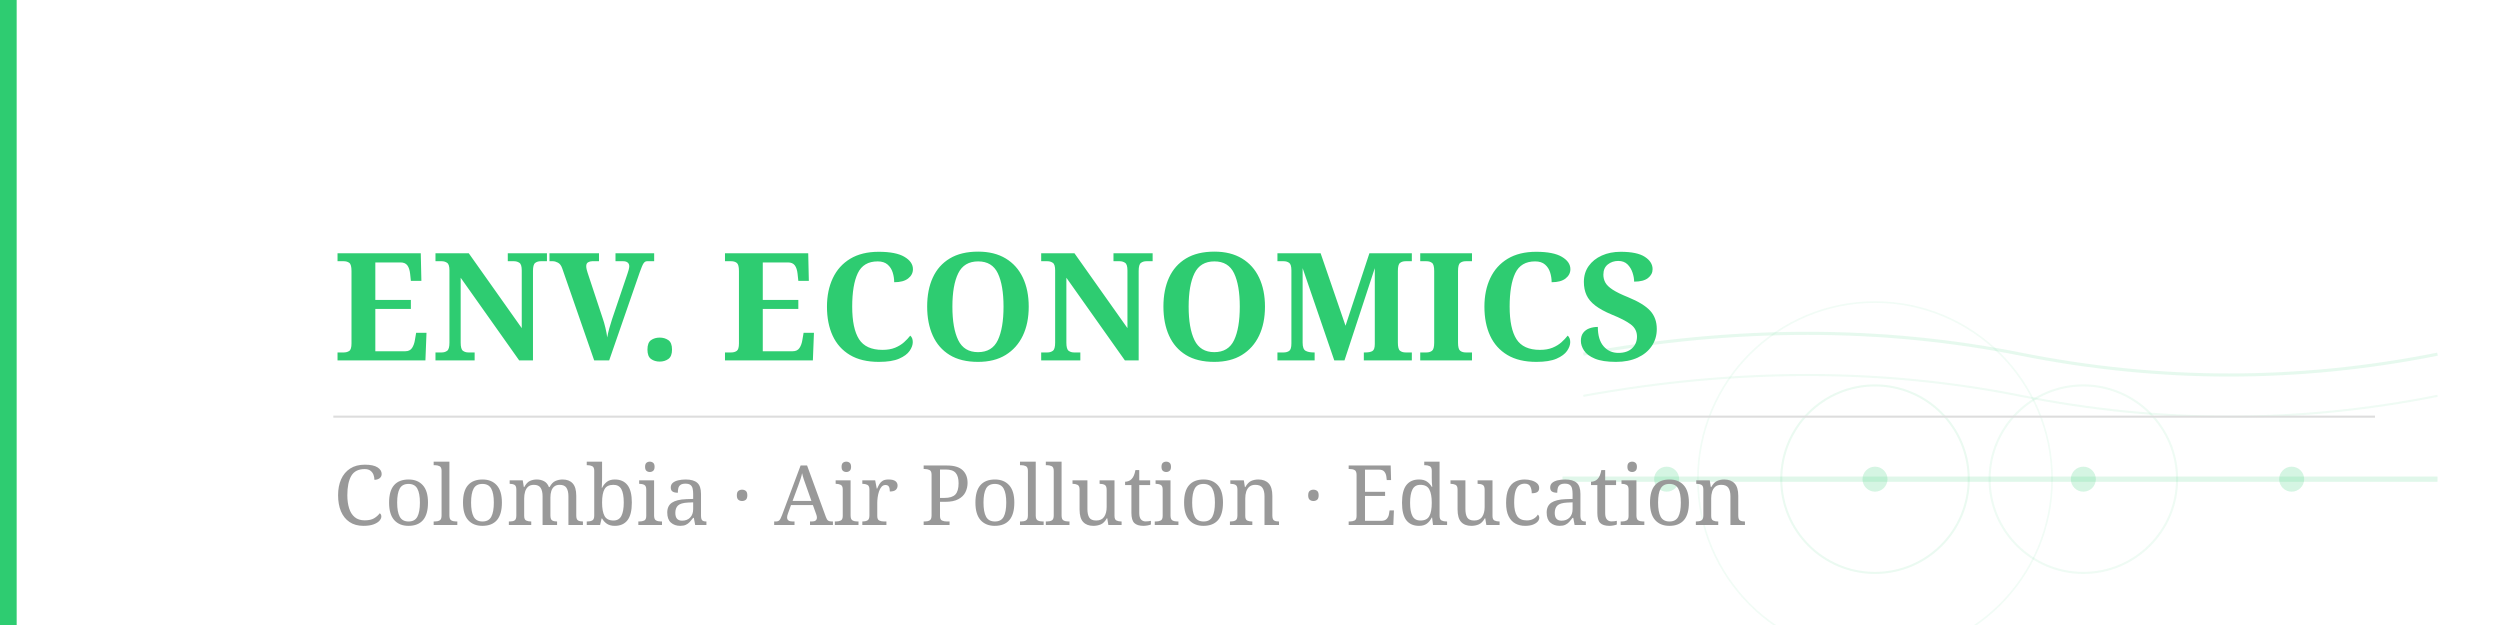
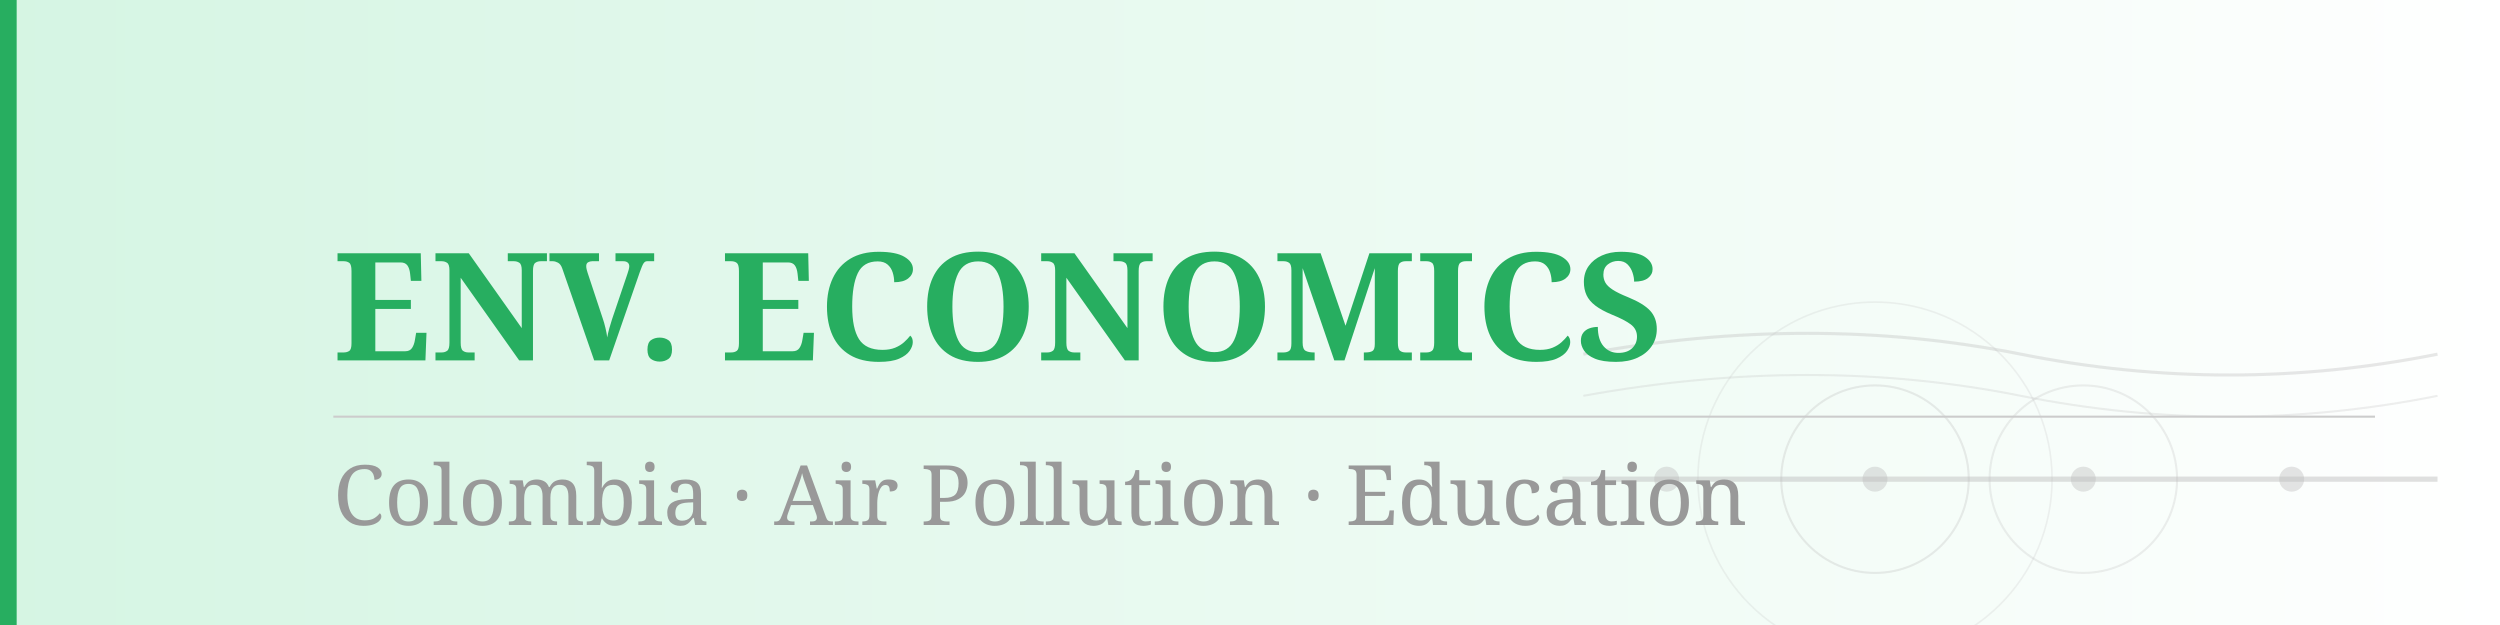
<svg xmlns="http://www.w3.org/2000/svg" viewBox="0 0 1200 300" preserveAspectRatio="xMidYMid meet">
-   <rect width="1200" height="300" fill="#ffffff" />
-   <rect x="0" y="0" width="8" height="300" fill="#2ecc71" />
-   <line x1="750" y1="230" x2="1170" y2="230" stroke="#2ecc71" stroke-width="2.5" opacity="0.15" />
-   <circle cx="800" cy="230" r="6" fill="#2ecc71" opacity="0.2" />
-   <circle cx="900" cy="230" r="6" fill="#2ecc71" opacity="0.2" />
-   <circle cx="1000" cy="230" r="6" fill="#2ecc71" opacity="0.2" />
-   <circle cx="1100" cy="230" r="6" fill="#2ecc71" opacity="0.2" />
-   <circle cx="900" cy="230" r="45" fill="none" stroke="#2ecc71" stroke-width="1" opacity="0.1" />
-   <circle cx="900" cy="230" r="85" fill="none" stroke="#2ecc71" stroke-width="0.8" opacity="0.07" />
-   <circle cx="1000" cy="230" r="45" fill="none" stroke="#2ecc71" stroke-width="1" opacity="0.08" />
-   <path d="M 760 170 Q 870 150 970 170 Q 1070 190 1170 170" fill="none" stroke="#2ecc71" stroke-width="1.5" opacity="0.12" />
-   <path d="M 760 190 Q 870 170 970 190 Q 1070 210 1170 190" fill="none" stroke="#2ecc71" stroke-width="1" opacity="0.08" />
-   <text x="160" y="148" font-family="Georgia, serif" font-size="72" font-weight="bold" fill="#2ecc71" dominant-baseline="middle" textLength="980" lengthAdjust="spacingAndGlyphs">ENV. ECONOMICS</text>
-   <line x1="160" y1="200" x2="1140" y2="200" stroke="#dddddd" stroke-width="1" />
+   <defs>
+     <linearGradient id="g" x1="0%" y1="0%" x2="100%" y2="0%">
+       <stop offset="0%" style="stop-color:#d5f5e3;stop-opacity:1" />
+       <stop offset="100%" style="stop-color:#ffffff;stop-opacity:1" />
+     </linearGradient>
+   </defs>
+   <rect width="1200" height="300" fill="url(#g)" />
+   <rect x="0" y="0" width="8" height="300" fill="#27ae60" />
+   <line x1="750" y1="230" x2="1170" y2="230" stroke="#bbbbbb" stroke-width="2.5" opacity="0.45" />
+   <circle cx="800" cy="230" r="6" fill="#bbbbbb" opacity="0.4" />
+   <circle cx="900" cy="230" r="6" fill="#bbbbbb" opacity="0.4" />
+   <circle cx="1000" cy="230" r="6" fill="#bbbbbb" opacity="0.4" />
+   <circle cx="1100" cy="230" r="6" fill="#bbbbbb" opacity="0.4" />
+   <circle cx="900" cy="230" r="45" fill="none" stroke="#bbbbbb" stroke-width="1" opacity="0.3" />
+   <circle cx="900" cy="230" r="85" fill="none" stroke="#bbbbbb" stroke-width="0.8" opacity="0.2" />
+   <circle cx="1000" cy="230" r="45" fill="none" stroke="#bbbbbb" stroke-width="1" opacity="0.25" />
+   <path d="M 760 170 Q 870 150 970 170 Q 1070 190 1170 170" fill="none" stroke="#bbbbbb" stroke-width="1.5" opacity="0.35" />
+   <path d="M 760 190 Q 870 170 970 190 Q 1070 210 1170 190" fill="none" stroke="#bbbbbb" stroke-width="1" opacity="0.25" />
+   <text x="160" y="148" font-family="Georgia, serif" font-size="72" font-weight="bold" fill="#27ae60" dominant-baseline="middle" textLength="980" lengthAdjust="spacingAndGlyphs">ENV. ECONOMICS</text>
+   <line x1="160" y1="200" x2="1140" y2="200" stroke="#cccccc" stroke-width="1" />
  <text x="160" y="252" font-family="Georgia, serif" font-size="40" fill="#999999" textLength="980" lengthAdjust="spacingAndGlyphs">Colombia · Air Pollution · Education</text>
</svg>
